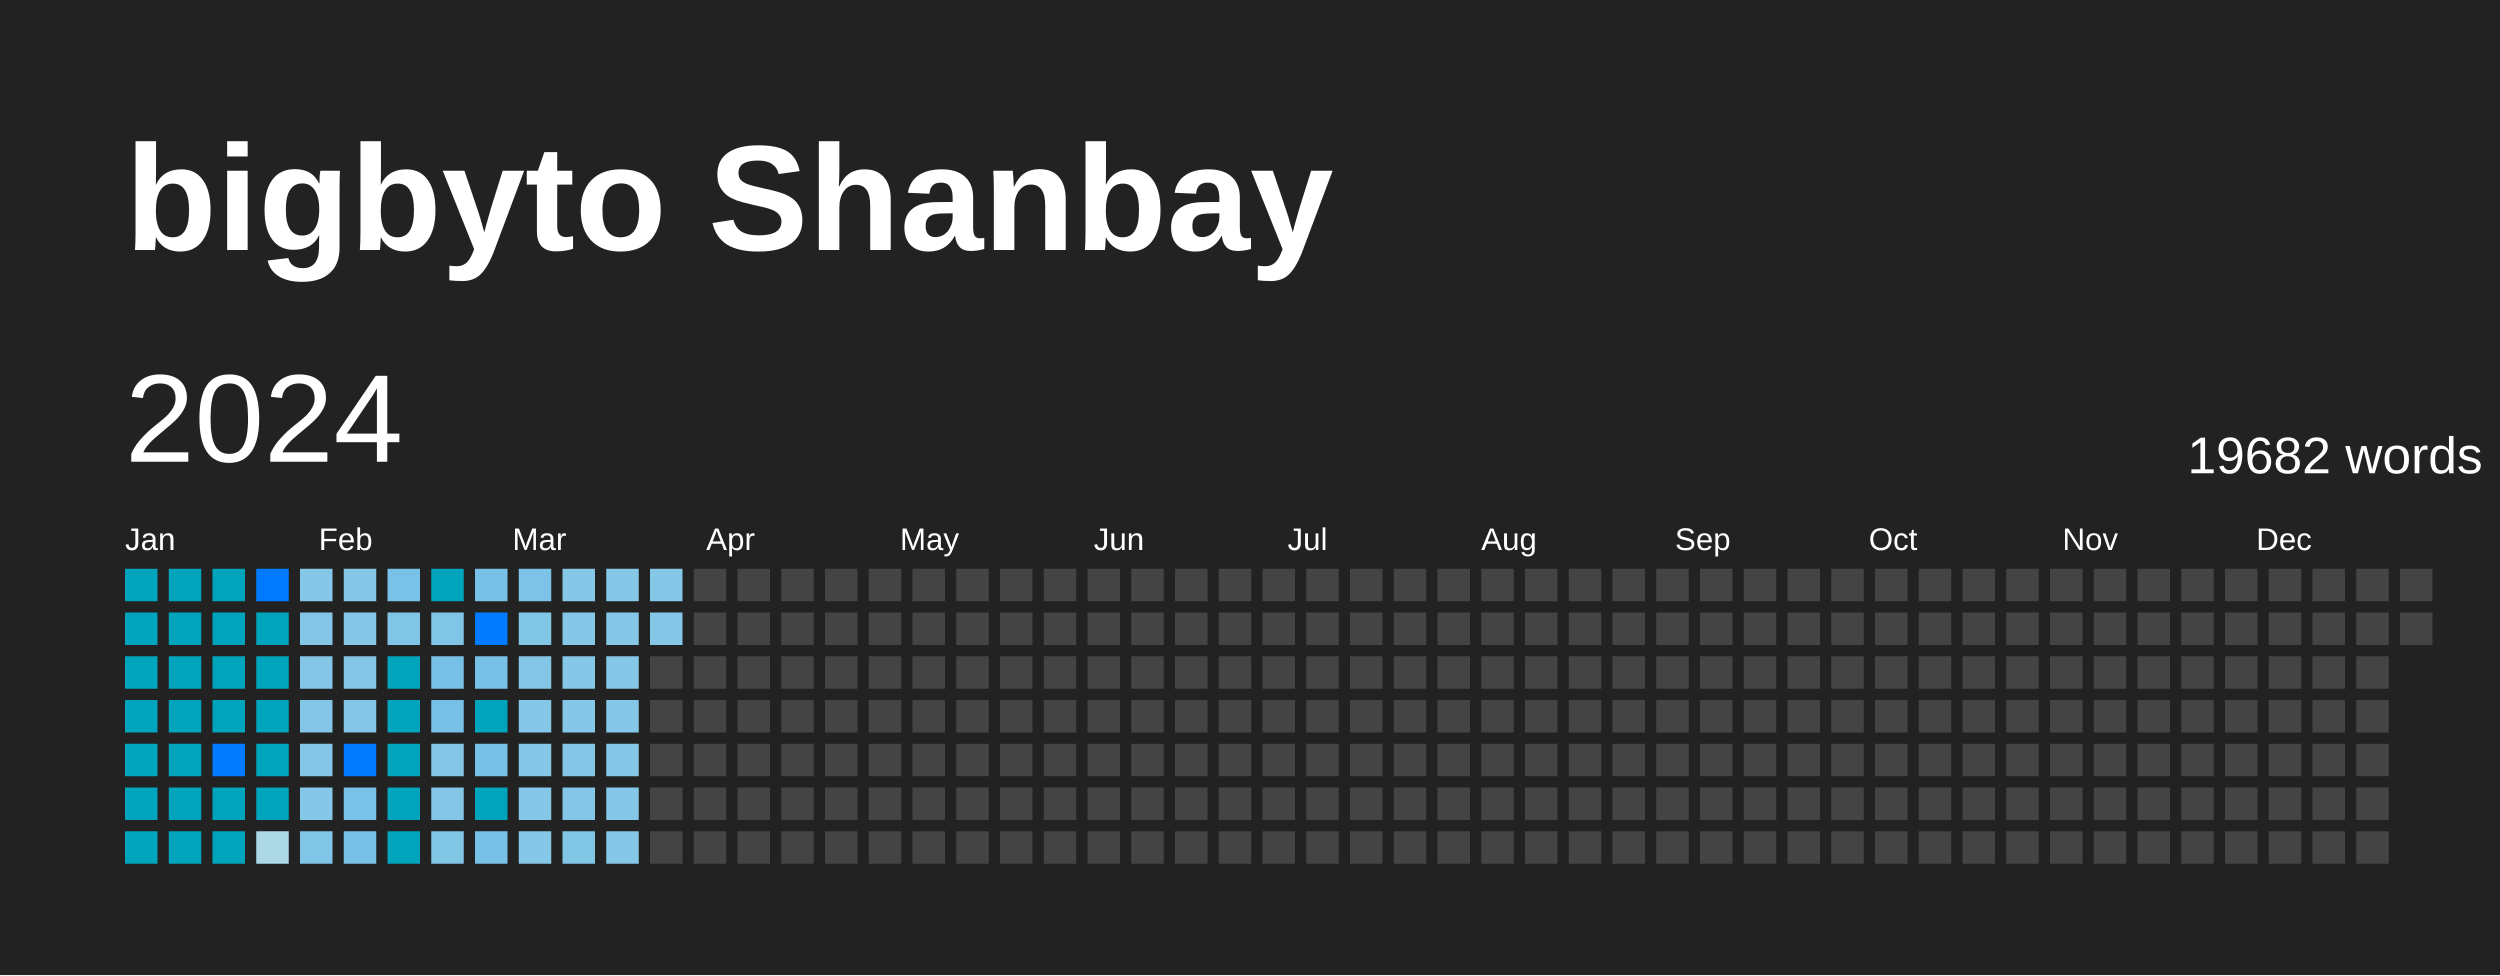
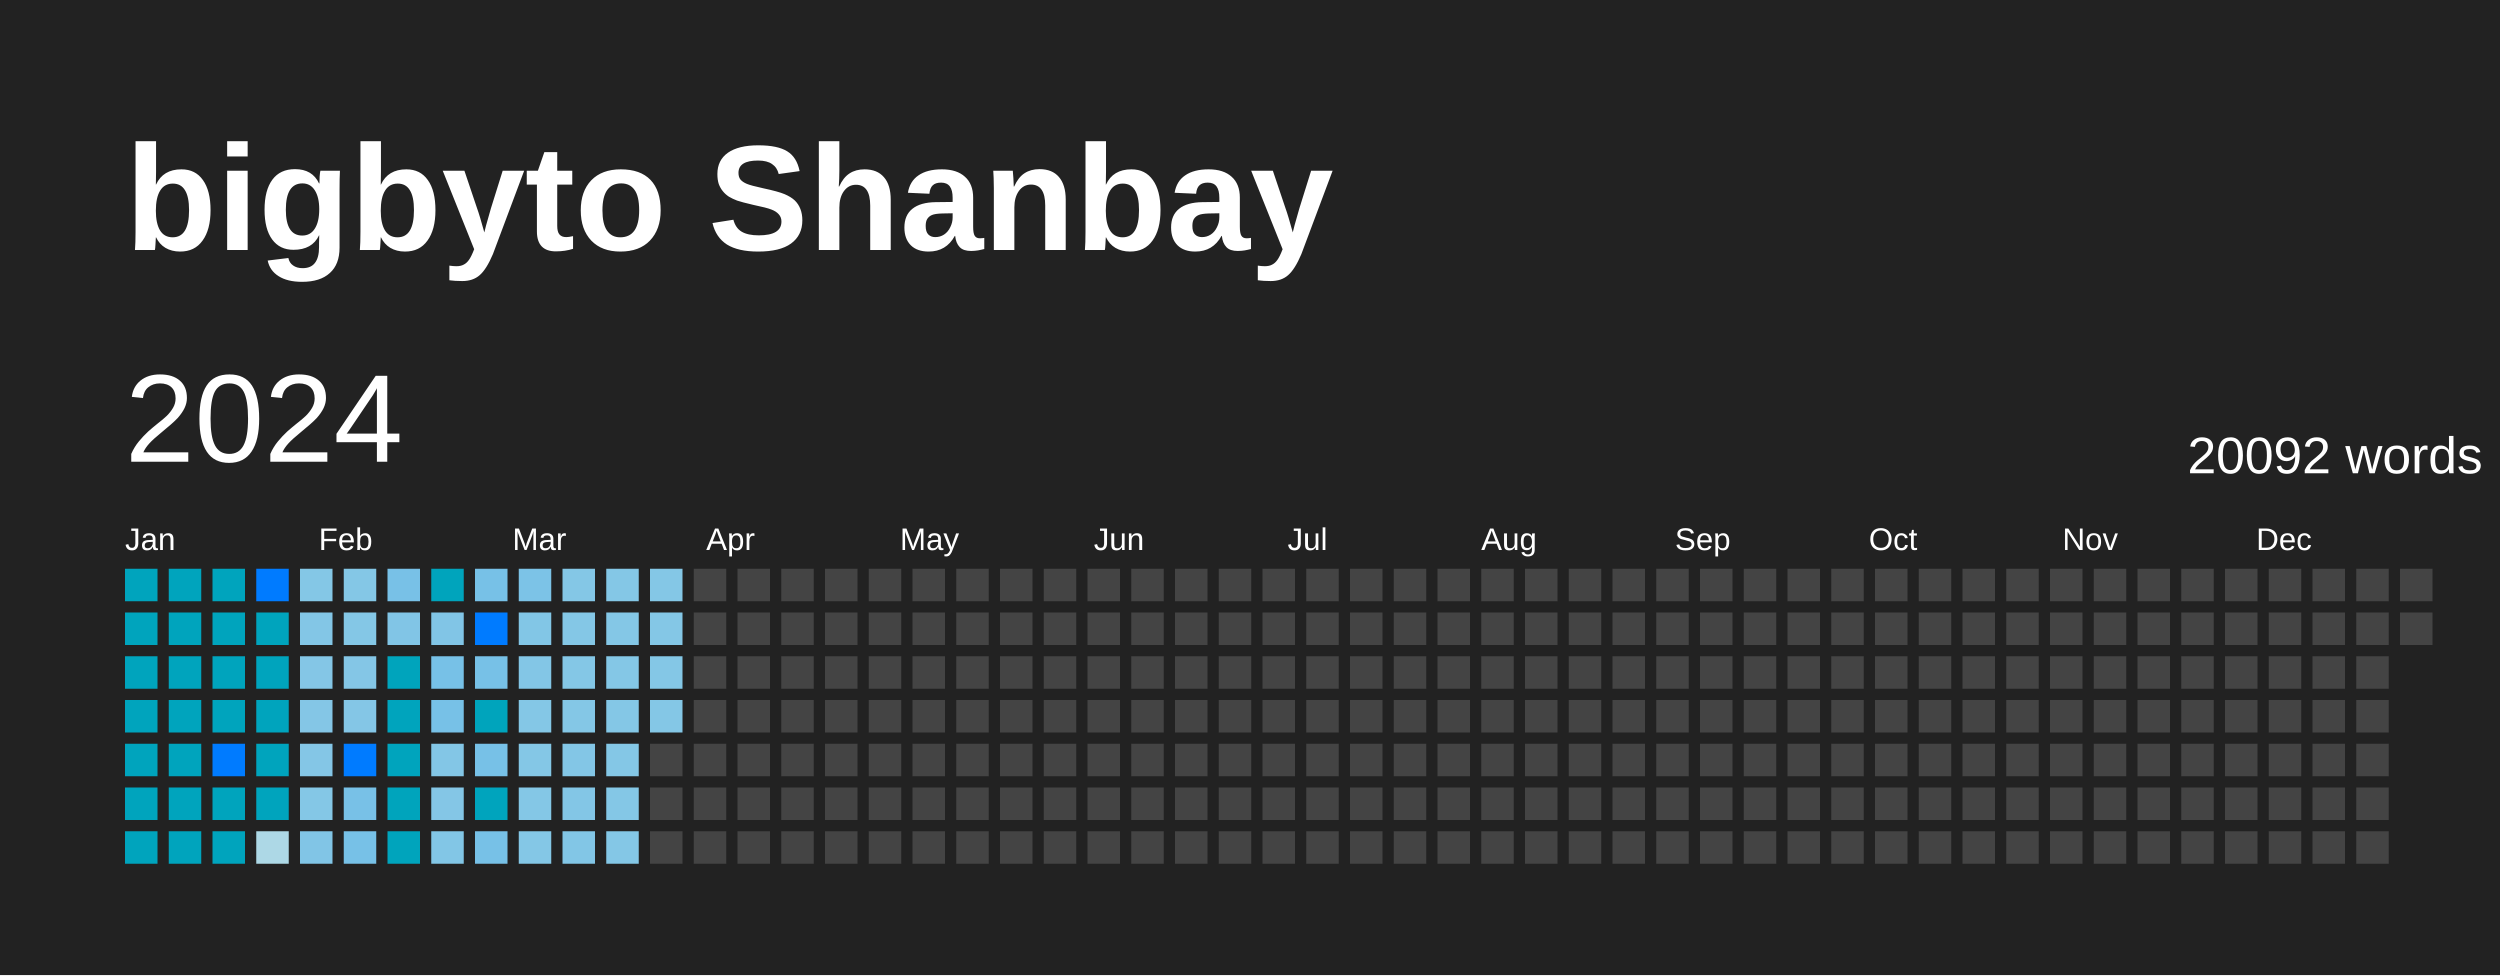
<svg xmlns="http://www.w3.org/2000/svg" baseProfile="full" height="78mm" version="1.1" viewBox="0,0,200,78" width="200mm">
  <defs />
  <rect fill="#222222" height="78" width="200" x="0" y="0" />
  <text fill="#FFFFFF" style="font-size:12px; font-family:Arial; font-weight:bold;" x="10" y="20">bigbyto Shanbay</text>
  <text dominant-baseline="hanging" fill="#FFFFFF" style="font-size:10.0px; font-family:Arial;" x="10" y="30">2024</text>
-   <text dominant-baseline="hanging" fill="#FFFFFF" style="font-size:4.125px; font-family:Arial;" x="175" y="35">19682 words</text>
+   <text dominant-baseline="hanging" fill="#FFFFFF" style="font-size:4.125px; font-family:Arial;" x="175" y="35">20092 words</text>
  <text fill="#FFFFFF" style="font-size:2.5px; font-family:Arial" x="10.0" y="44">Jan</text>
  <text fill="#FFFFFF" style="font-size:2.5px; font-family:Arial" x="25.5" y="44">Feb</text>
  <text fill="#FFFFFF" style="font-size:2.5px; font-family:Arial" x="41.0" y="44">Mar</text>
  <text fill="#FFFFFF" style="font-size:2.5px; font-family:Arial" x="56.5" y="44">Apr</text>
  <text fill="#FFFFFF" style="font-size:2.5px; font-family:Arial" x="72.0" y="44">May</text>
  <text fill="#FFFFFF" style="font-size:2.5px; font-family:Arial" x="87.5" y="44">Jun</text>
  <text fill="#FFFFFF" style="font-size:2.5px; font-family:Arial" x="103.0" y="44">Jul</text>
  <text fill="#FFFFFF" style="font-size:2.5px; font-family:Arial" x="118.5" y="44">Aug</text>
  <text fill="#FFFFFF" style="font-size:2.5px; font-family:Arial" x="134.0" y="44">Sep</text>
  <text fill="#FFFFFF" style="font-size:2.5px; font-family:Arial" x="149.5" y="44">Oct</text>
  <text fill="#FFFFFF" style="font-size:2.5px; font-family:Arial" x="165.0" y="44">Nov</text>
  <text fill="#FFFFFF" style="font-size:2.5px; font-family:Arial" x="180.5" y="44">Dec</text>
  <rect fill="#00a4bd" height="2.6" width="2.6" x="10.0" y="45.5" />
  <rect fill="#00a4bd" height="2.6" width="2.6" x="10.0" y="49.0" />
  <rect fill="#00a4bd" height="2.6" width="2.6" x="10.0" y="52.5" />
  <rect fill="#00a4bd" height="2.6" width="2.6" x="10.0" y="56.0" />
  <rect fill="#00a4bd" height="2.6" width="2.6" x="10.0" y="59.5" />
  <rect fill="#00a4bd" height="2.6" width="2.6" x="10.0" y="63.0" />
  <rect fill="#00a4bd" height="2.6" width="2.6" x="10.0" y="66.5" />
  <rect fill="#00a4bd" height="2.6" width="2.6" x="13.5" y="45.5" />
  <rect fill="#00a4bd" height="2.6" width="2.6" x="13.5" y="49.0" />
  <rect fill="#00a4bd" height="2.6" width="2.6" x="13.5" y="52.5" />
  <rect fill="#00a4bd" height="2.6" width="2.6" x="13.5" y="56.0" />
  <rect fill="#00a4bd" height="2.6" width="2.6" x="13.5" y="59.5" />
  <rect fill="#00a4bd" height="2.6" width="2.6" x="13.5" y="63.0" />
  <rect fill="#00a4bd" height="2.6" width="2.6" x="13.5" y="66.5" />
  <rect fill="#00a4bd" height="2.6" width="2.6" x="17.0" y="45.5" />
  <rect fill="#00a4bd" height="2.6" width="2.6" x="17.0" y="49.0" />
  <rect fill="#00a4bd" height="2.6" width="2.6" x="17.0" y="52.5" />
  <rect fill="#00a4bd" height="2.6" width="2.6" x="17.0" y="56.0" />
  <rect fill="#007BFF" height="2.6" width="2.6" x="17.0" y="59.5" />
  <rect fill="#00a4bd" height="2.6" width="2.6" x="17.0" y="63.0" />
  <rect fill="#00a4bd" height="2.6" width="2.6" x="17.0" y="66.5" />
  <rect fill="#007BFF" height="2.6" width="2.6" x="20.5" y="45.5" />
  <rect fill="#00a4bd" height="2.6" width="2.6" x="20.5" y="49.0" />
  <rect fill="#00a4bd" height="2.6" width="2.6" x="20.5" y="52.5" />
  <rect fill="#00a4bd" height="2.6" width="2.6" x="20.5" y="56.0" />
  <rect fill="#00a4bd" height="2.6" width="2.6" x="20.5" y="59.5" />
  <rect fill="#00a4bd" height="2.6" width="2.6" x="20.5" y="63.0" />
  <rect fill="#add8e6" height="2.6" width="2.6" x="20.5" y="66.5" />
  <rect fill="#84c7e6" height="2.6" width="2.6" x="24.0" y="45.5" />
  <rect fill="#83c6e6" height="2.6" width="2.6" x="24.0" y="49.0" />
  <rect fill="#84c6e6" height="2.6" width="2.6" x="24.0" y="52.5" />
  <rect fill="#84c6e6" height="2.6" width="2.6" x="24.0" y="56.0" />
  <rect fill="#84c6e6" height="2.6" width="2.6" x="24.0" y="59.5" />
  <rect fill="#84c7e6" height="2.6" width="2.6" x="24.0" y="63.0" />
  <rect fill="#81c5e6" height="2.6" width="2.6" x="24.0" y="66.5" />
  <rect fill="#84c7e6" height="2.6" width="2.6" x="27.5" y="45.5" />
  <rect fill="#84c7e6" height="2.6" width="2.6" x="27.5" y="49.0" />
  <rect fill="#84c6e6" height="2.6" width="2.6" x="27.5" y="52.5" />
  <rect fill="#84c6e6" height="2.6" width="2.6" x="27.5" y="56.0" />
  <rect fill="#007BFF" height="2.6" width="2.6" x="27.5" y="59.5" />
  <rect fill="#78c1e7" height="2.6" width="2.6" x="27.5" y="63.0" />
  <rect fill="#77c1e7" height="2.6" width="2.6" x="27.5" y="66.5" />
  <rect fill="#78c1e7" height="2.6" width="2.6" x="31.0" y="45.5" />
  <rect fill="#81c5e6" height="2.6" width="2.6" x="31.0" y="49.0" />
  <rect fill="#00a4bc" height="2.6" width="2.6" x="31.0" y="52.5" />
  <rect fill="#00a4bd" height="2.6" width="2.6" x="31.0" y="56.0" />
  <rect fill="#00a4bd" height="2.6" width="2.6" x="31.0" y="59.5" />
  <rect fill="#00a4bc" height="2.6" width="2.6" x="31.0" y="63.0" />
  <rect fill="#00a4bc" height="2.6" width="2.6" x="31.0" y="66.5" />
  <rect fill="#00a4bc" height="2.6" width="2.6" x="34.5" y="45.5" />
  <rect fill="#81c5e6" height="2.6" width="2.6" x="34.5" y="49.0" />
  <rect fill="#77c1e7" height="2.6" width="2.6" x="34.5" y="52.5" />
  <rect fill="#77c1e7" height="2.6" width="2.6" x="34.5" y="56.0" />
  <rect fill="#83c6e6" height="2.6" width="2.6" x="34.5" y="59.5" />
  <rect fill="#84c6e6" height="2.6" width="2.6" x="34.5" y="63.0" />
  <rect fill="#82c6e6" height="2.6" width="2.6" x="34.5" y="66.5" />
  <rect fill="#77c1e7" height="2.6" width="2.6" x="38.0" y="45.5" />
  <rect fill="#007BFF" height="2.6" width="2.6" x="38.0" y="49.0" />
  <rect fill="#77c1e7" height="2.6" width="2.6" x="38.0" y="52.5" />
  <rect fill="#00a4bc" height="2.6" width="2.6" x="38.0" y="56.0" />
  <rect fill="#77c1e7" height="2.6" width="2.6" x="38.0" y="59.5" />
  <rect fill="#00a4bd" height="2.6" width="2.6" x="38.0" y="63.0" />
  <rect fill="#77c1e7" height="2.6" width="2.6" x="38.0" y="66.5" />
  <rect fill="#7cc3e7" height="2.6" width="2.6" x="41.5" y="45.5" />
  <rect fill="#82c6e6" height="2.6" width="2.6" x="41.5" y="49.0" />
  <rect fill="#83c6e6" height="2.6" width="2.6" x="41.5" y="52.5" />
  <rect fill="#84c7e6" height="2.6" width="2.6" x="41.5" y="56.0" />
  <rect fill="#84c7e6" height="2.6" width="2.6" x="41.5" y="59.5" />
  <rect fill="#84c7e6" height="2.6" width="2.6" x="41.5" y="63.0" />
  <rect fill="#84c7e6" height="2.6" width="2.6" x="41.5" y="66.5" />
  <rect fill="#84c7e6" height="2.6" width="2.6" x="45.0" y="45.5" />
  <rect fill="#84c7e6" height="2.6" width="2.6" x="45.0" y="49.0" />
  <rect fill="#84c7e6" height="2.6" width="2.6" x="45.0" y="52.5" />
  <rect fill="#84c7e6" height="2.6" width="2.6" x="45.0" y="56.0" />
  <rect fill="#83c6e6" height="2.6" width="2.6" x="45.0" y="59.5" />
  <rect fill="#83c6e6" height="2.6" width="2.6" x="45.0" y="63.0" />
  <rect fill="#82c6e6" height="2.6" width="2.6" x="45.0" y="66.5" />
  <rect fill="#84c7e6" height="2.6" width="2.6" x="48.5" y="45.5" />
  <rect fill="#84c7e6" height="2.6" width="2.6" x="48.5" y="49.0" />
  <rect fill="#84c7e6" height="2.6" width="2.6" x="48.5" y="52.5" />
  <rect fill="#84c7e6" height="2.6" width="2.6" x="48.5" y="56.0" />
  <rect fill="#84c7e6" height="2.6" width="2.6" x="48.5" y="59.5" />
  <rect fill="#84c7e6" height="2.6" width="2.6" x="48.5" y="63.0" />
  <rect fill="#84c7e6" height="2.6" width="2.6" x="48.5" y="66.5" />
  <rect fill="#84c7e6" height="2.6" width="2.6" x="52.0" y="45.5" />
  <rect fill="#84c7e6" height="2.6" width="2.6" x="52.0" y="49.0" />
-   <rect fill="#444444" height="2.6" width="2.6" x="52.0" y="52.5" />
-   <rect fill="#444444" height="2.6" width="2.6" x="52.0" y="56.0" />
+   <rect fill="#84c7e6" height="2.6" width="2.6" x="52.0" y="52.5" />
+   <rect fill="#84c7e6" height="2.6" width="2.6" x="52.0" y="56.0" />
  <rect fill="#444444" height="2.6" width="2.6" x="52.0" y="59.5" />
  <rect fill="#444444" height="2.6" width="2.6" x="52.0" y="63.0" />
  <rect fill="#444444" height="2.6" width="2.6" x="52.0" y="66.5" />
  <rect fill="#444444" height="2.6" width="2.6" x="55.5" y="45.5" />
  <rect fill="#444444" height="2.6" width="2.6" x="55.5" y="49.0" />
  <rect fill="#444444" height="2.6" width="2.6" x="55.5" y="52.5" />
  <rect fill="#444444" height="2.6" width="2.6" x="55.5" y="56.0" />
  <rect fill="#444444" height="2.6" width="2.6" x="55.5" y="59.5" />
  <rect fill="#444444" height="2.6" width="2.6" x="55.5" y="63.0" />
  <rect fill="#444444" height="2.6" width="2.6" x="55.5" y="66.5" />
  <rect fill="#444444" height="2.6" width="2.6" x="59.0" y="45.5" />
  <rect fill="#444444" height="2.6" width="2.6" x="59.0" y="49.0" />
  <rect fill="#444444" height="2.6" width="2.6" x="59.0" y="52.5" />
  <rect fill="#444444" height="2.6" width="2.6" x="59.0" y="56.0" />
  <rect fill="#444444" height="2.6" width="2.6" x="59.0" y="59.5" />
  <rect fill="#444444" height="2.6" width="2.6" x="59.0" y="63.0" />
  <rect fill="#444444" height="2.6" width="2.6" x="59.0" y="66.5" />
  <rect fill="#444444" height="2.6" width="2.6" x="62.5" y="45.5" />
  <rect fill="#444444" height="2.6" width="2.6" x="62.5" y="49.0" />
  <rect fill="#444444" height="2.6" width="2.6" x="62.5" y="52.5" />
  <rect fill="#444444" height="2.6" width="2.6" x="62.5" y="56.0" />
  <rect fill="#444444" height="2.6" width="2.6" x="62.5" y="59.5" />
  <rect fill="#444444" height="2.6" width="2.6" x="62.5" y="63.0" />
  <rect fill="#444444" height="2.6" width="2.6" x="62.5" y="66.5" />
  <rect fill="#444444" height="2.6" width="2.6" x="66.0" y="45.5" />
  <rect fill="#444444" height="2.6" width="2.6" x="66.0" y="49.0" />
  <rect fill="#444444" height="2.6" width="2.6" x="66.0" y="52.5" />
  <rect fill="#444444" height="2.6" width="2.6" x="66.0" y="56.0" />
  <rect fill="#444444" height="2.6" width="2.6" x="66.0" y="59.5" />
  <rect fill="#444444" height="2.6" width="2.6" x="66.0" y="63.0" />
  <rect fill="#444444" height="2.6" width="2.6" x="66.0" y="66.5" />
  <rect fill="#444444" height="2.6" width="2.6" x="69.5" y="45.5" />
  <rect fill="#444444" height="2.6" width="2.6" x="69.5" y="49.0" />
  <rect fill="#444444" height="2.6" width="2.6" x="69.5" y="52.5" />
  <rect fill="#444444" height="2.6" width="2.6" x="69.5" y="56.0" />
  <rect fill="#444444" height="2.6" width="2.6" x="69.5" y="59.5" />
  <rect fill="#444444" height="2.6" width="2.6" x="69.5" y="63.0" />
  <rect fill="#444444" height="2.6" width="2.6" x="69.5" y="66.5" />
  <rect fill="#444444" height="2.6" width="2.6" x="73.0" y="45.5" />
  <rect fill="#444444" height="2.6" width="2.6" x="73.0" y="49.0" />
  <rect fill="#444444" height="2.6" width="2.6" x="73.0" y="52.5" />
  <rect fill="#444444" height="2.6" width="2.6" x="73.0" y="56.0" />
  <rect fill="#444444" height="2.6" width="2.6" x="73.0" y="59.5" />
  <rect fill="#444444" height="2.6" width="2.6" x="73.0" y="63.0" />
  <rect fill="#444444" height="2.6" width="2.6" x="73.0" y="66.5" />
  <rect fill="#444444" height="2.6" width="2.6" x="76.5" y="45.5" />
  <rect fill="#444444" height="2.6" width="2.6" x="76.5" y="49.0" />
  <rect fill="#444444" height="2.6" width="2.6" x="76.5" y="52.5" />
  <rect fill="#444444" height="2.6" width="2.6" x="76.5" y="56.0" />
  <rect fill="#444444" height="2.6" width="2.6" x="76.5" y="59.5" />
  <rect fill="#444444" height="2.6" width="2.6" x="76.5" y="63.0" />
  <rect fill="#444444" height="2.6" width="2.6" x="76.5" y="66.5" />
  <rect fill="#444444" height="2.6" width="2.6" x="80.0" y="45.5" />
  <rect fill="#444444" height="2.6" width="2.6" x="80.0" y="49.0" />
  <rect fill="#444444" height="2.6" width="2.6" x="80.0" y="52.5" />
  <rect fill="#444444" height="2.6" width="2.6" x="80.0" y="56.0" />
  <rect fill="#444444" height="2.6" width="2.6" x="80.0" y="59.5" />
  <rect fill="#444444" height="2.6" width="2.6" x="80.0" y="63.0" />
  <rect fill="#444444" height="2.6" width="2.6" x="80.0" y="66.5" />
  <rect fill="#444444" height="2.6" width="2.6" x="83.5" y="45.5" />
  <rect fill="#444444" height="2.6" width="2.6" x="83.5" y="49.0" />
  <rect fill="#444444" height="2.6" width="2.6" x="83.5" y="52.5" />
  <rect fill="#444444" height="2.6" width="2.6" x="83.5" y="56.0" />
  <rect fill="#444444" height="2.6" width="2.6" x="83.5" y="59.5" />
  <rect fill="#444444" height="2.6" width="2.6" x="83.5" y="63.0" />
  <rect fill="#444444" height="2.6" width="2.6" x="83.5" y="66.5" />
  <rect fill="#444444" height="2.6" width="2.6" x="87.0" y="45.5" />
  <rect fill="#444444" height="2.6" width="2.6" x="87.0" y="49.0" />
  <rect fill="#444444" height="2.6" width="2.6" x="87.0" y="52.5" />
  <rect fill="#444444" height="2.6" width="2.6" x="87.0" y="56.0" />
  <rect fill="#444444" height="2.6" width="2.6" x="87.0" y="59.5" />
  <rect fill="#444444" height="2.6" width="2.6" x="87.0" y="63.0" />
  <rect fill="#444444" height="2.6" width="2.6" x="87.0" y="66.5" />
  <rect fill="#444444" height="2.6" width="2.6" x="90.5" y="45.5" />
  <rect fill="#444444" height="2.6" width="2.6" x="90.5" y="49.0" />
  <rect fill="#444444" height="2.6" width="2.6" x="90.5" y="52.5" />
  <rect fill="#444444" height="2.6" width="2.6" x="90.5" y="56.0" />
  <rect fill="#444444" height="2.6" width="2.6" x="90.5" y="59.5" />
  <rect fill="#444444" height="2.6" width="2.6" x="90.5" y="63.0" />
  <rect fill="#444444" height="2.6" width="2.6" x="90.5" y="66.5" />
  <rect fill="#444444" height="2.6" width="2.6" x="94.0" y="45.5" />
  <rect fill="#444444" height="2.6" width="2.6" x="94.0" y="49.0" />
  <rect fill="#444444" height="2.6" width="2.6" x="94.0" y="52.5" />
  <rect fill="#444444" height="2.6" width="2.6" x="94.0" y="56.0" />
  <rect fill="#444444" height="2.6" width="2.6" x="94.0" y="59.5" />
  <rect fill="#444444" height="2.6" width="2.6" x="94.0" y="63.0" />
  <rect fill="#444444" height="2.6" width="2.6" x="94.0" y="66.5" />
  <rect fill="#444444" height="2.6" width="2.6" x="97.5" y="45.5" />
  <rect fill="#444444" height="2.6" width="2.6" x="97.5" y="49.0" />
  <rect fill="#444444" height="2.6" width="2.6" x="97.5" y="52.5" />
  <rect fill="#444444" height="2.6" width="2.6" x="97.5" y="56.0" />
  <rect fill="#444444" height="2.6" width="2.6" x="97.5" y="59.5" />
  <rect fill="#444444" height="2.6" width="2.6" x="97.5" y="63.0" />
  <rect fill="#444444" height="2.6" width="2.6" x="97.5" y="66.5" />
  <rect fill="#444444" height="2.6" width="2.6" x="101.0" y="45.5" />
  <rect fill="#444444" height="2.6" width="2.6" x="101.0" y="49.0" />
  <rect fill="#444444" height="2.6" width="2.6" x="101.0" y="52.5" />
  <rect fill="#444444" height="2.6" width="2.6" x="101.0" y="56.0" />
  <rect fill="#444444" height="2.6" width="2.6" x="101.0" y="59.5" />
  <rect fill="#444444" height="2.6" width="2.6" x="101.0" y="63.0" />
  <rect fill="#444444" height="2.6" width="2.6" x="101.0" y="66.5" />
  <rect fill="#444444" height="2.6" width="2.6" x="104.5" y="45.5" />
  <rect fill="#444444" height="2.6" width="2.6" x="104.5" y="49.0" />
  <rect fill="#444444" height="2.6" width="2.6" x="104.5" y="52.5" />
  <rect fill="#444444" height="2.6" width="2.6" x="104.5" y="56.0" />
  <rect fill="#444444" height="2.6" width="2.6" x="104.5" y="59.5" />
  <rect fill="#444444" height="2.6" width="2.6" x="104.5" y="63.0" />
  <rect fill="#444444" height="2.6" width="2.6" x="104.5" y="66.5" />
  <rect fill="#444444" height="2.6" width="2.6" x="108.0" y="45.5" />
  <rect fill="#444444" height="2.6" width="2.6" x="108.0" y="49.0" />
  <rect fill="#444444" height="2.6" width="2.6" x="108.0" y="52.5" />
  <rect fill="#444444" height="2.6" width="2.6" x="108.0" y="56.0" />
  <rect fill="#444444" height="2.6" width="2.6" x="108.0" y="59.5" />
  <rect fill="#444444" height="2.6" width="2.6" x="108.0" y="63.0" />
  <rect fill="#444444" height="2.6" width="2.6" x="108.0" y="66.5" />
  <rect fill="#444444" height="2.6" width="2.6" x="111.5" y="45.5" />
  <rect fill="#444444" height="2.6" width="2.6" x="111.5" y="49.0" />
  <rect fill="#444444" height="2.6" width="2.6" x="111.5" y="52.5" />
  <rect fill="#444444" height="2.6" width="2.6" x="111.5" y="56.0" />
  <rect fill="#444444" height="2.6" width="2.6" x="111.5" y="59.5" />
  <rect fill="#444444" height="2.6" width="2.6" x="111.5" y="63.0" />
  <rect fill="#444444" height="2.6" width="2.6" x="111.5" y="66.5" />
  <rect fill="#444444" height="2.6" width="2.6" x="115.0" y="45.5" />
  <rect fill="#444444" height="2.6" width="2.6" x="115.0" y="49.0" />
  <rect fill="#444444" height="2.6" width="2.6" x="115.0" y="52.5" />
  <rect fill="#444444" height="2.6" width="2.6" x="115.0" y="56.0" />
  <rect fill="#444444" height="2.6" width="2.6" x="115.0" y="59.5" />
  <rect fill="#444444" height="2.6" width="2.6" x="115.0" y="63.0" />
  <rect fill="#444444" height="2.6" width="2.6" x="115.0" y="66.5" />
  <rect fill="#444444" height="2.6" width="2.6" x="118.5" y="45.5" />
  <rect fill="#444444" height="2.6" width="2.6" x="118.5" y="49.0" />
  <rect fill="#444444" height="2.6" width="2.6" x="118.5" y="52.5" />
  <rect fill="#444444" height="2.6" width="2.6" x="118.5" y="56.0" />
  <rect fill="#444444" height="2.6" width="2.6" x="118.5" y="59.5" />
  <rect fill="#444444" height="2.6" width="2.6" x="118.5" y="63.0" />
  <rect fill="#444444" height="2.6" width="2.6" x="118.5" y="66.5" />
  <rect fill="#444444" height="2.6" width="2.6" x="122.0" y="45.5" />
  <rect fill="#444444" height="2.6" width="2.6" x="122.0" y="49.0" />
  <rect fill="#444444" height="2.6" width="2.6" x="122.0" y="52.5" />
  <rect fill="#444444" height="2.6" width="2.6" x="122.0" y="56.0" />
  <rect fill="#444444" height="2.6" width="2.6" x="122.0" y="59.5" />
  <rect fill="#444444" height="2.6" width="2.6" x="122.0" y="63.0" />
  <rect fill="#444444" height="2.6" width="2.6" x="122.0" y="66.5" />
  <rect fill="#444444" height="2.6" width="2.6" x="125.5" y="45.5" />
  <rect fill="#444444" height="2.6" width="2.6" x="125.5" y="49.0" />
  <rect fill="#444444" height="2.6" width="2.6" x="125.5" y="52.5" />
  <rect fill="#444444" height="2.6" width="2.6" x="125.5" y="56.0" />
  <rect fill="#444444" height="2.6" width="2.6" x="125.5" y="59.5" />
  <rect fill="#444444" height="2.6" width="2.6" x="125.5" y="63.0" />
  <rect fill="#444444" height="2.6" width="2.6" x="125.5" y="66.5" />
  <rect fill="#444444" height="2.6" width="2.6" x="129.0" y="45.5" />
  <rect fill="#444444" height="2.6" width="2.6" x="129.0" y="49.0" />
  <rect fill="#444444" height="2.6" width="2.6" x="129.0" y="52.5" />
  <rect fill="#444444" height="2.6" width="2.6" x="129.0" y="56.0" />
  <rect fill="#444444" height="2.6" width="2.6" x="129.0" y="59.5" />
  <rect fill="#444444" height="2.6" width="2.6" x="129.0" y="63.0" />
  <rect fill="#444444" height="2.6" width="2.6" x="129.0" y="66.5" />
  <rect fill="#444444" height="2.6" width="2.6" x="132.5" y="45.5" />
  <rect fill="#444444" height="2.6" width="2.6" x="132.5" y="49.0" />
  <rect fill="#444444" height="2.6" width="2.6" x="132.5" y="52.5" />
  <rect fill="#444444" height="2.6" width="2.6" x="132.5" y="56.0" />
  <rect fill="#444444" height="2.6" width="2.6" x="132.5" y="59.5" />
  <rect fill="#444444" height="2.6" width="2.6" x="132.5" y="63.0" />
  <rect fill="#444444" height="2.6" width="2.6" x="132.5" y="66.5" />
  <rect fill="#444444" height="2.6" width="2.6" x="136.0" y="45.5" />
  <rect fill="#444444" height="2.6" width="2.6" x="136.0" y="49.0" />
  <rect fill="#444444" height="2.6" width="2.6" x="136.0" y="52.5" />
  <rect fill="#444444" height="2.6" width="2.6" x="136.0" y="56.0" />
  <rect fill="#444444" height="2.6" width="2.6" x="136.0" y="59.5" />
  <rect fill="#444444" height="2.6" width="2.6" x="136.0" y="63.0" />
  <rect fill="#444444" height="2.6" width="2.6" x="136.0" y="66.5" />
  <rect fill="#444444" height="2.6" width="2.6" x="139.5" y="45.5" />
  <rect fill="#444444" height="2.6" width="2.6" x="139.5" y="49.0" />
  <rect fill="#444444" height="2.6" width="2.6" x="139.5" y="52.5" />
  <rect fill="#444444" height="2.6" width="2.6" x="139.5" y="56.0" />
  <rect fill="#444444" height="2.6" width="2.6" x="139.5" y="59.5" />
  <rect fill="#444444" height="2.6" width="2.6" x="139.5" y="63.0" />
  <rect fill="#444444" height="2.6" width="2.6" x="139.5" y="66.5" />
  <rect fill="#444444" height="2.6" width="2.6" x="143.0" y="45.5" />
  <rect fill="#444444" height="2.6" width="2.6" x="143.0" y="49.0" />
  <rect fill="#444444" height="2.6" width="2.6" x="143.0" y="52.5" />
  <rect fill="#444444" height="2.6" width="2.6" x="143.0" y="56.0" />
  <rect fill="#444444" height="2.6" width="2.6" x="143.0" y="59.5" />
  <rect fill="#444444" height="2.6" width="2.6" x="143.0" y="63.0" />
  <rect fill="#444444" height="2.6" width="2.6" x="143.0" y="66.5" />
  <rect fill="#444444" height="2.6" width="2.6" x="146.5" y="45.5" />
  <rect fill="#444444" height="2.6" width="2.6" x="146.5" y="49.0" />
  <rect fill="#444444" height="2.6" width="2.6" x="146.5" y="52.5" />
  <rect fill="#444444" height="2.6" width="2.6" x="146.5" y="56.0" />
  <rect fill="#444444" height="2.6" width="2.6" x="146.5" y="59.5" />
  <rect fill="#444444" height="2.6" width="2.6" x="146.5" y="63.0" />
  <rect fill="#444444" height="2.6" width="2.6" x="146.5" y="66.5" />
  <rect fill="#444444" height="2.6" width="2.6" x="150.0" y="45.5" />
  <rect fill="#444444" height="2.6" width="2.6" x="150.0" y="49.0" />
  <rect fill="#444444" height="2.6" width="2.6" x="150.0" y="52.5" />
  <rect fill="#444444" height="2.6" width="2.6" x="150.0" y="56.0" />
  <rect fill="#444444" height="2.6" width="2.6" x="150.0" y="59.5" />
  <rect fill="#444444" height="2.6" width="2.6" x="150.0" y="63.0" />
  <rect fill="#444444" height="2.6" width="2.6" x="150.0" y="66.5" />
  <rect fill="#444444" height="2.6" width="2.6" x="153.5" y="45.5" />
  <rect fill="#444444" height="2.6" width="2.6" x="153.5" y="49.0" />
  <rect fill="#444444" height="2.6" width="2.6" x="153.5" y="52.5" />
  <rect fill="#444444" height="2.6" width="2.6" x="153.5" y="56.0" />
  <rect fill="#444444" height="2.6" width="2.6" x="153.5" y="59.5" />
  <rect fill="#444444" height="2.6" width="2.6" x="153.5" y="63.0" />
  <rect fill="#444444" height="2.6" width="2.6" x="153.5" y="66.5" />
  <rect fill="#444444" height="2.6" width="2.6" x="157.0" y="45.5" />
  <rect fill="#444444" height="2.6" width="2.6" x="157.0" y="49.0" />
  <rect fill="#444444" height="2.6" width="2.6" x="157.0" y="52.5" />
  <rect fill="#444444" height="2.6" width="2.6" x="157.0" y="56.0" />
  <rect fill="#444444" height="2.6" width="2.6" x="157.0" y="59.5" />
  <rect fill="#444444" height="2.6" width="2.6" x="157.0" y="63.0" />
  <rect fill="#444444" height="2.6" width="2.6" x="157.0" y="66.5" />
  <rect fill="#444444" height="2.6" width="2.6" x="160.5" y="45.5" />
  <rect fill="#444444" height="2.6" width="2.6" x="160.5" y="49.0" />
  <rect fill="#444444" height="2.6" width="2.6" x="160.5" y="52.5" />
  <rect fill="#444444" height="2.6" width="2.6" x="160.5" y="56.0" />
  <rect fill="#444444" height="2.6" width="2.6" x="160.5" y="59.5" />
  <rect fill="#444444" height="2.6" width="2.6" x="160.5" y="63.0" />
  <rect fill="#444444" height="2.6" width="2.6" x="160.5" y="66.5" />
  <rect fill="#444444" height="2.6" width="2.6" x="164.0" y="45.5" />
  <rect fill="#444444" height="2.6" width="2.6" x="164.0" y="49.0" />
  <rect fill="#444444" height="2.6" width="2.6" x="164.0" y="52.5" />
  <rect fill="#444444" height="2.6" width="2.6" x="164.0" y="56.0" />
  <rect fill="#444444" height="2.6" width="2.6" x="164.0" y="59.5" />
  <rect fill="#444444" height="2.6" width="2.6" x="164.0" y="63.0" />
  <rect fill="#444444" height="2.6" width="2.6" x="164.0" y="66.5" />
  <rect fill="#444444" height="2.6" width="2.6" x="167.5" y="45.5" />
  <rect fill="#444444" height="2.6" width="2.6" x="167.5" y="49.0" />
  <rect fill="#444444" height="2.6" width="2.6" x="167.5" y="52.5" />
  <rect fill="#444444" height="2.6" width="2.6" x="167.5" y="56.0" />
  <rect fill="#444444" height="2.6" width="2.6" x="167.5" y="59.5" />
  <rect fill="#444444" height="2.6" width="2.6" x="167.5" y="63.0" />
  <rect fill="#444444" height="2.6" width="2.6" x="167.5" y="66.5" />
  <rect fill="#444444" height="2.6" width="2.6" x="171.0" y="45.5" />
  <rect fill="#444444" height="2.6" width="2.6" x="171.0" y="49.0" />
  <rect fill="#444444" height="2.6" width="2.6" x="171.0" y="52.5" />
  <rect fill="#444444" height="2.6" width="2.6" x="171.0" y="56.0" />
  <rect fill="#444444" height="2.6" width="2.6" x="171.0" y="59.5" />
  <rect fill="#444444" height="2.6" width="2.6" x="171.0" y="63.0" />
  <rect fill="#444444" height="2.6" width="2.6" x="171.0" y="66.5" />
  <rect fill="#444444" height="2.6" width="2.6" x="174.5" y="45.5" />
  <rect fill="#444444" height="2.6" width="2.6" x="174.5" y="49.0" />
  <rect fill="#444444" height="2.6" width="2.6" x="174.5" y="52.5" />
  <rect fill="#444444" height="2.6" width="2.6" x="174.5" y="56.0" />
  <rect fill="#444444" height="2.6" width="2.6" x="174.5" y="59.5" />
  <rect fill="#444444" height="2.6" width="2.6" x="174.5" y="63.0" />
  <rect fill="#444444" height="2.6" width="2.6" x="174.5" y="66.5" />
  <rect fill="#444444" height="2.6" width="2.6" x="178.0" y="45.5" />
  <rect fill="#444444" height="2.6" width="2.6" x="178.0" y="49.0" />
  <rect fill="#444444" height="2.6" width="2.6" x="178.0" y="52.5" />
  <rect fill="#444444" height="2.6" width="2.6" x="178.0" y="56.0" />
  <rect fill="#444444" height="2.6" width="2.6" x="178.0" y="59.5" />
  <rect fill="#444444" height="2.6" width="2.6" x="178.0" y="63.0" />
  <rect fill="#444444" height="2.6" width="2.6" x="178.0" y="66.5" />
  <rect fill="#444444" height="2.6" width="2.6" x="181.5" y="45.5" />
  <rect fill="#444444" height="2.6" width="2.6" x="181.5" y="49.0" />
  <rect fill="#444444" height="2.6" width="2.6" x="181.5" y="52.5" />
  <rect fill="#444444" height="2.6" width="2.6" x="181.5" y="56.0" />
  <rect fill="#444444" height="2.6" width="2.6" x="181.5" y="59.5" />
  <rect fill="#444444" height="2.6" width="2.6" x="181.5" y="63.0" />
  <rect fill="#444444" height="2.6" width="2.6" x="181.5" y="66.5" />
  <rect fill="#444444" height="2.6" width="2.6" x="185.0" y="45.5" />
  <rect fill="#444444" height="2.6" width="2.6" x="185.0" y="49.0" />
  <rect fill="#444444" height="2.6" width="2.6" x="185.0" y="52.5" />
  <rect fill="#444444" height="2.6" width="2.6" x="185.0" y="56.0" />
  <rect fill="#444444" height="2.6" width="2.6" x="185.0" y="59.5" />
  <rect fill="#444444" height="2.6" width="2.6" x="185.0" y="63.0" />
  <rect fill="#444444" height="2.6" width="2.6" x="185.0" y="66.5" />
  <rect fill="#444444" height="2.6" width="2.6" x="188.5" y="45.5" />
  <rect fill="#444444" height="2.6" width="2.6" x="188.5" y="49.0" />
  <rect fill="#444444" height="2.6" width="2.6" x="188.5" y="52.5" />
  <rect fill="#444444" height="2.6" width="2.6" x="188.5" y="56.0" />
  <rect fill="#444444" height="2.6" width="2.6" x="188.5" y="59.5" />
  <rect fill="#444444" height="2.6" width="2.6" x="188.5" y="63.0" />
  <rect fill="#444444" height="2.6" width="2.6" x="188.5" y="66.5" />
  <rect fill="#444444" height="2.6" width="2.6" x="192.0" y="45.5" />
  <rect fill="#444444" height="2.6" width="2.6" x="192.0" y="49.0" />
</svg>
